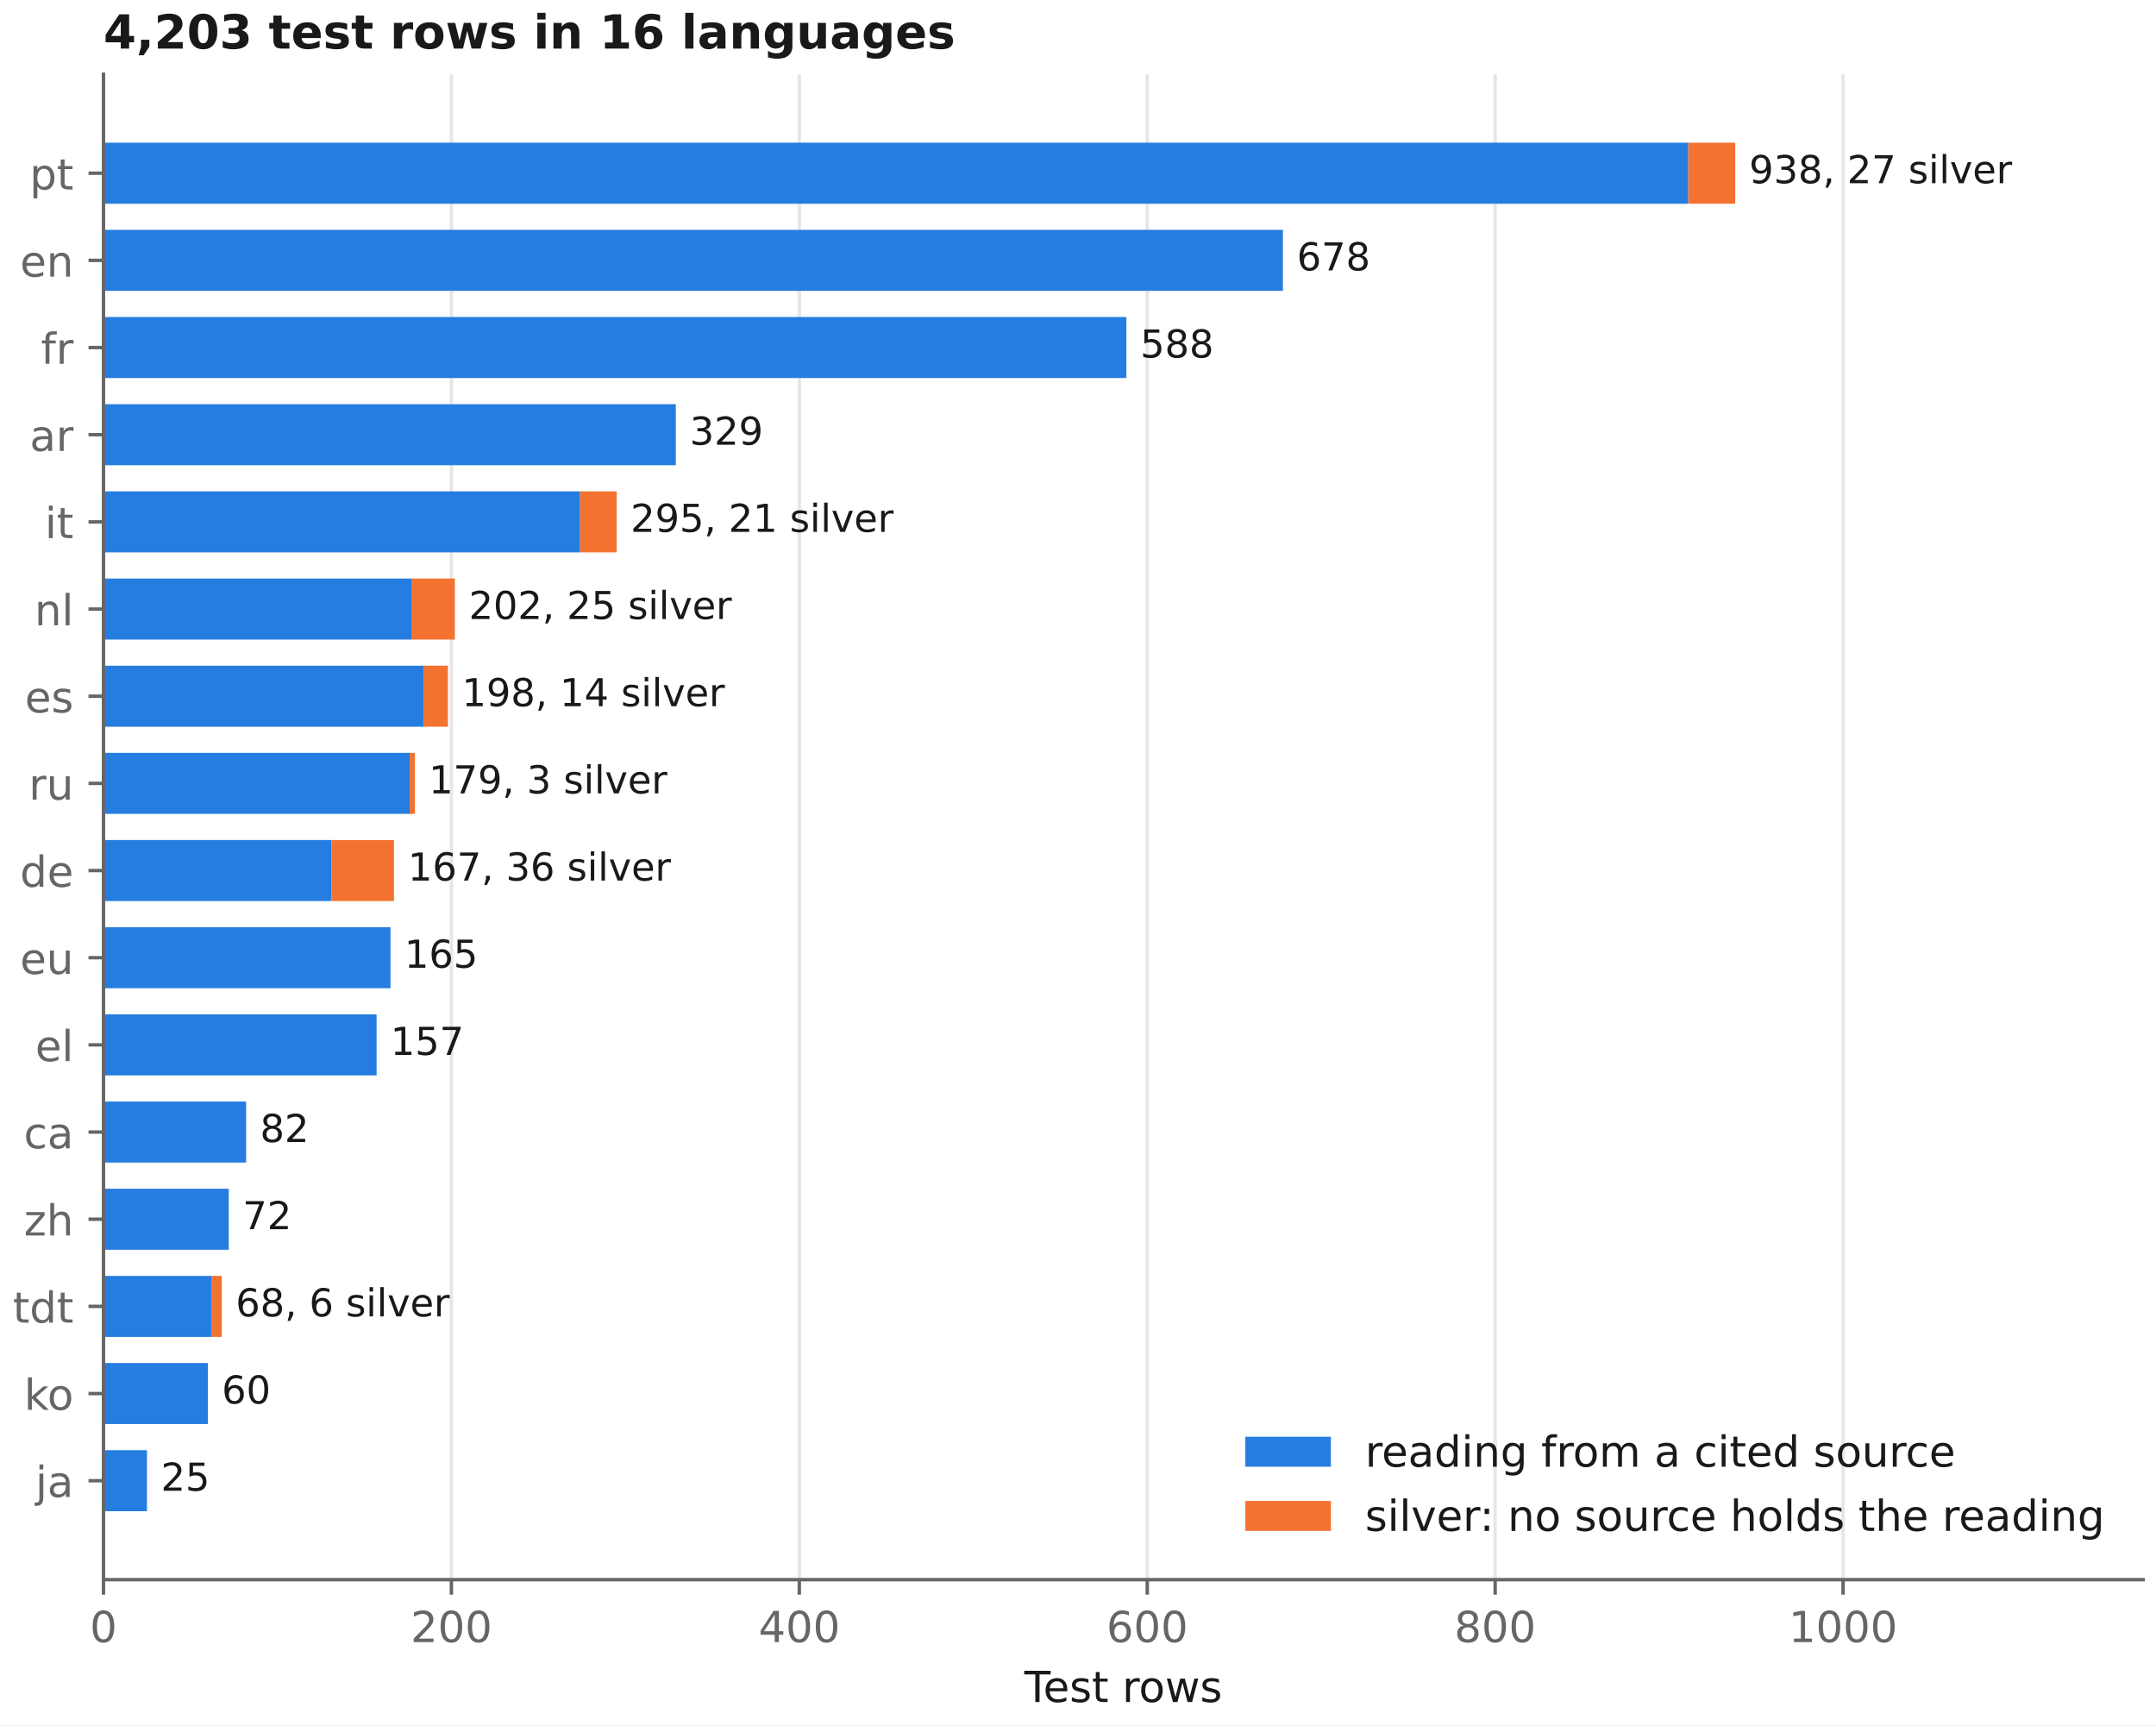
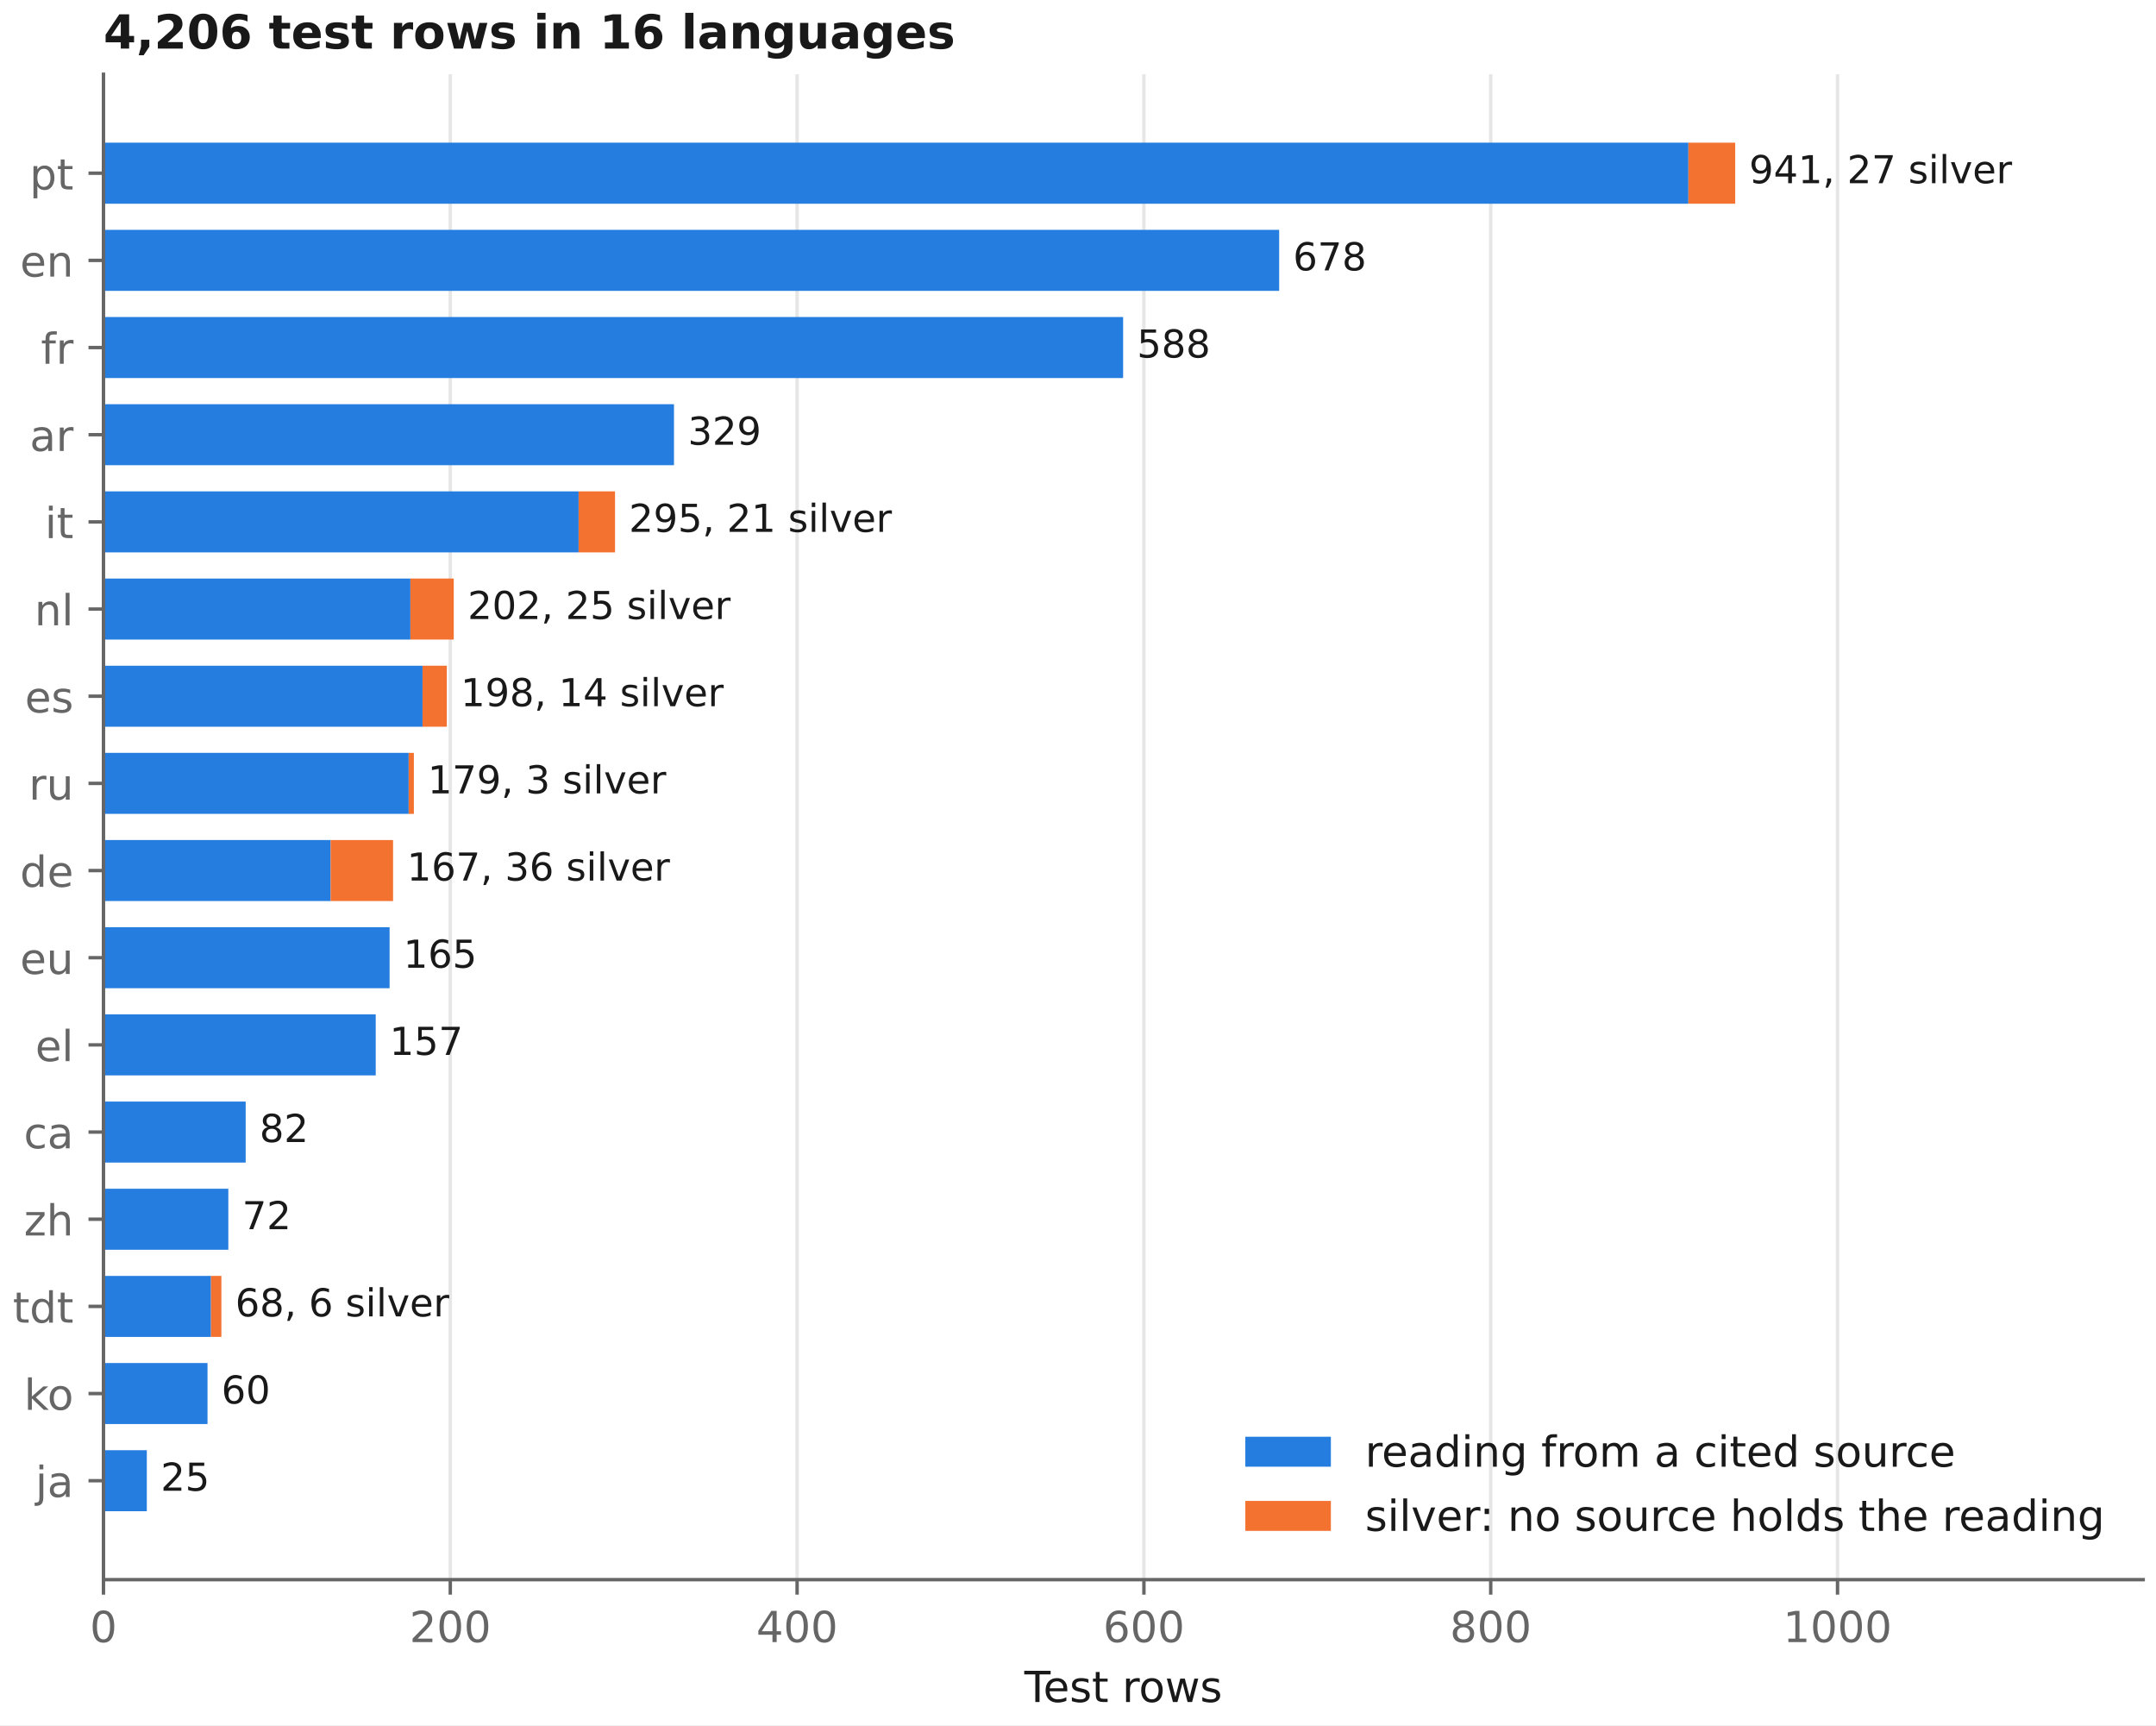
<svg xmlns="http://www.w3.org/2000/svg" xmlns:xlink="http://www.w3.org/1999/xlink" width="504pt" height="403.2pt" viewBox="0 0 504 403.2" version="1.1">
  <defs>
    <style type="text/css">*{stroke-linejoin: round; stroke-linecap: butt}</style>
  </defs>
  <g id="figure_1">
    <g id="patch_1">
      <path d="M 0 403.2  L 504 403.2  L 504 0  L 0 0  z " style="fill: #ffffff" />
    </g>
    <g id="axes_1">
      <g id="patch_2">
        <path d="M 24.189 369.2  L 501 369.2  L 501 17.359  L 24.189 17.359  z " style="fill: #ffffff" />
      </g>
      <g id="matplotlib.axis_1">
        <g id="xtick_1">
          <g id="line2d_1">
-             <path d="M 24.189 369.2  L 24.189 17.359  " clip-path="url(#pc257450eb6)" style="fill: none; stroke: #e6e6e6; stroke-width: 0.8; stroke-linecap: square" />
+             <path d="M 24.189 369.2  L 24.189 17.359  " clip-path="url(#paf723ce318)" style="fill: none; stroke: #e6e6e6; stroke-width: 0.8; stroke-linecap: square" />
          </g>
          <g id="line2d_2">
            <defs>
              <path id="m0db574f044" d="M 0 0  L 0 3.5  " style="stroke: #666666; stroke-width: 0.8" />
            </defs>
            <g>
              <use xlink:href="#m0db574f044" x="24.189" y="369.2" style="fill: #666666; stroke: #666666; stroke-width: 0.8" />
            </g>
          </g>
          <g id="text_1">
            <text style="font-size: 10px; font-family: 'DejaVu Sans', 'Bitstream Vera Sans', 'Computer Modern Sans Serif', 'Lucida Grande', 'Verdana', 'Geneva', 'Lucid', 'Arial', 'Helvetica', 'Avant Garde', sans-serif; text-anchor: middle; fill: #666666" x="24.189" y="383.797" transform="rotate(-0 24.1893 383.7974)">0</text>
          </g>
        </g>
        <g id="xtick_2">
          <g id="line2d_3">
-             <path d="M 105.522 369.2  L 105.522 17.359  " clip-path="url(#pc257450eb6)" style="fill: none; stroke: #e6e6e6; stroke-width: 0.8; stroke-linecap: square" />
+             <path d="M 105.262 369.2  L 105.262 17.359  " clip-path="url(#paf723ce318)" style="fill: none; stroke: #e6e6e6; stroke-width: 0.8; stroke-linecap: square" />
          </g>
          <g id="line2d_4">
            <g>
-               <use xlink:href="#m0db574f044" x="105.522" y="369.2" style="fill: #666666; stroke: #666666; stroke-width: 0.8" />
+               <use xlink:href="#m0db574f044" x="105.262" y="369.2" style="fill: #666666; stroke: #666666; stroke-width: 0.8" />
            </g>
          </g>
          <g id="text_2">
-             <text style="font-size: 10px; font-family: 'DejaVu Sans', 'Bitstream Vera Sans', 'Computer Modern Sans Serif', 'Lucida Grande', 'Verdana', 'Geneva', 'Lucid', 'Arial', 'Helvetica', 'Avant Garde', sans-serif; text-anchor: middle; fill: #666666" x="105.522" y="383.797" transform="rotate(-0 105.5216 383.7974)">200</text>
+             <text style="font-size: 10px; font-family: 'DejaVu Sans', 'Bitstream Vera Sans', 'Computer Modern Sans Serif', 'Lucida Grande', 'Verdana', 'Geneva', 'Lucid', 'Arial', 'Helvetica', 'Avant Garde', sans-serif; text-anchor: middle; fill: #666666" x="105.262" y="383.797" transform="rotate(-0 105.2623 383.7974)">200</text>
          </g>
        </g>
        <g id="xtick_3">
          <g id="line2d_5">
-             <path d="M 186.854 369.2  L 186.854 17.359  " clip-path="url(#pc257450eb6)" style="fill: none; stroke: #e6e6e6; stroke-width: 0.8; stroke-linecap: square" />
+             <path d="M 186.335 369.2  L 186.335 17.359  " clip-path="url(#paf723ce318)" style="fill: none; stroke: #e6e6e6; stroke-width: 0.8; stroke-linecap: square" />
          </g>
          <g id="line2d_6">
            <g>
-               <use xlink:href="#m0db574f044" x="186.854" y="369.2" style="fill: #666666; stroke: #666666; stroke-width: 0.8" />
+               <use xlink:href="#m0db574f044" x="186.335" y="369.2" style="fill: #666666; stroke: #666666; stroke-width: 0.8" />
            </g>
          </g>
          <g id="text_3">
-             <text style="font-size: 10px; font-family: 'DejaVu Sans', 'Bitstream Vera Sans', 'Computer Modern Sans Serif', 'Lucida Grande', 'Verdana', 'Geneva', 'Lucid', 'Arial', 'Helvetica', 'Avant Garde', sans-serif; text-anchor: middle; fill: #666666" x="186.854" y="383.797" transform="rotate(-0 186.8539 383.7974)">400</text>
+             <text style="font-size: 10px; font-family: 'DejaVu Sans', 'Bitstream Vera Sans', 'Computer Modern Sans Serif', 'Lucida Grande', 'Verdana', 'Geneva', 'Lucid', 'Arial', 'Helvetica', 'Avant Garde', sans-serif; text-anchor: middle; fill: #666666" x="186.335" y="383.797" transform="rotate(-0 186.3353 383.7974)">400</text>
          </g>
        </g>
        <g id="xtick_4">
          <g id="line2d_7">
-             <path d="M 268.186 369.2  L 268.186 17.359  " clip-path="url(#pc257450eb6)" style="fill: none; stroke: #e6e6e6; stroke-width: 0.8; stroke-linecap: square" />
+             <path d="M 267.408 369.2  L 267.408 17.359  " clip-path="url(#paf723ce318)" style="fill: none; stroke: #e6e6e6; stroke-width: 0.8; stroke-linecap: square" />
          </g>
          <g id="line2d_8">
            <g>
-               <use xlink:href="#m0db574f044" x="268.186" y="369.2" style="fill: #666666; stroke: #666666; stroke-width: 0.8" />
+               <use xlink:href="#m0db574f044" x="267.408" y="369.2" style="fill: #666666; stroke: #666666; stroke-width: 0.8" />
            </g>
          </g>
          <g id="text_4">
-             <text style="font-size: 10px; font-family: 'DejaVu Sans', 'Bitstream Vera Sans', 'Computer Modern Sans Serif', 'Lucida Grande', 'Verdana', 'Geneva', 'Lucid', 'Arial', 'Helvetica', 'Avant Garde', sans-serif; text-anchor: middle; fill: #666666" x="268.186" y="383.797" transform="rotate(-0 268.1861 383.7974)">600</text>
+             <text style="font-size: 10px; font-family: 'DejaVu Sans', 'Bitstream Vera Sans', 'Computer Modern Sans Serif', 'Lucida Grande', 'Verdana', 'Geneva', 'Lucid', 'Arial', 'Helvetica', 'Avant Garde', sans-serif; text-anchor: middle; fill: #666666" x="267.408" y="383.797" transform="rotate(-0 267.4082 383.7974)">600</text>
          </g>
        </g>
        <g id="xtick_5">
          <g id="line2d_9">
-             <path d="M 349.518 369.2  L 349.518 17.359  " clip-path="url(#pc257450eb6)" style="fill: none; stroke: #e6e6e6; stroke-width: 0.8; stroke-linecap: square" />
+             <path d="M 348.481 369.2  L 348.481 17.359  " clip-path="url(#paf723ce318)" style="fill: none; stroke: #e6e6e6; stroke-width: 0.8; stroke-linecap: square" />
          </g>
          <g id="line2d_10">
            <g>
-               <use xlink:href="#m0db574f044" x="349.518" y="369.2" style="fill: #666666; stroke: #666666; stroke-width: 0.8" />
+               <use xlink:href="#m0db574f044" x="348.481" y="369.2" style="fill: #666666; stroke: #666666; stroke-width: 0.8" />
            </g>
          </g>
          <g id="text_5">
-             <text style="font-size: 10px; font-family: 'DejaVu Sans', 'Bitstream Vera Sans', 'Computer Modern Sans Serif', 'Lucida Grande', 'Verdana', 'Geneva', 'Lucid', 'Arial', 'Helvetica', 'Avant Garde', sans-serif; text-anchor: middle; fill: #666666" x="349.518" y="383.797" transform="rotate(-0 349.5184 383.7974)">800</text>
+             <text style="font-size: 10px; font-family: 'DejaVu Sans', 'Bitstream Vera Sans', 'Computer Modern Sans Serif', 'Lucida Grande', 'Verdana', 'Geneva', 'Lucid', 'Arial', 'Helvetica', 'Avant Garde', sans-serif; text-anchor: middle; fill: #666666" x="348.481" y="383.797" transform="rotate(-0 348.4812 383.7974)">800</text>
          </g>
        </g>
        <g id="xtick_6">
          <g id="line2d_11">
-             <path d="M 430.851 369.2  L 430.851 17.359  " clip-path="url(#pc257450eb6)" style="fill: none; stroke: #e6e6e6; stroke-width: 0.8; stroke-linecap: square" />
+             <path d="M 429.554 369.2  L 429.554 17.359  " clip-path="url(#paf723ce318)" style="fill: none; stroke: #e6e6e6; stroke-width: 0.8; stroke-linecap: square" />
          </g>
          <g id="line2d_12">
            <g>
-               <use xlink:href="#m0db574f044" x="430.851" y="369.2" style="fill: #666666; stroke: #666666; stroke-width: 0.8" />
+               <use xlink:href="#m0db574f044" x="429.554" y="369.2" style="fill: #666666; stroke: #666666; stroke-width: 0.8" />
            </g>
          </g>
          <g id="text_6">
-             <text style="font-size: 10px; font-family: 'DejaVu Sans', 'Bitstream Vera Sans', 'Computer Modern Sans Serif', 'Lucida Grande', 'Verdana', 'Geneva', 'Lucid', 'Arial', 'Helvetica', 'Avant Garde', sans-serif; text-anchor: middle; fill: #666666" x="430.851" y="383.797" transform="rotate(-0 430.8507 383.7974)">1000</text>
+             <text style="font-size: 10px; font-family: 'DejaVu Sans', 'Bitstream Vera Sans', 'Computer Modern Sans Serif', 'Lucida Grande', 'Verdana', 'Geneva', 'Lucid', 'Arial', 'Helvetica', 'Avant Garde', sans-serif; text-anchor: middle; fill: #666666" x="429.554" y="383.797" transform="rotate(-0 429.5542 383.7974)">1000</text>
          </g>
        </g>
        <g id="text_7">
          <text style="font-size: 10px; font-family: 'DejaVu Sans', 'Bitstream Vera Sans', 'Computer Modern Sans Serif', 'Lucida Grande', 'Verdana', 'Geneva', 'Lucid', 'Arial', 'Helvetica', 'Avant Garde', sans-serif; text-anchor: middle; fill: #191919" x="262.595" y="397.797" transform="rotate(-0 262.5945 397.7974)">Test rows</text>
        </g>
      </g>
      <g id="matplotlib.axis_2">
        <g id="ytick_1">
          <g id="line2d_13">
            <defs>
              <path id="m9a97e96fcf" d="M 0 0  L -3.5 0  " style="stroke: #666666; stroke-width: 0.8" />
            </defs>
            <g>
              <use xlink:href="#m9a97e96fcf" x="24.189" y="346.076" style="fill: #666666; stroke: #666666; stroke-width: 0.8" />
            </g>
          </g>
          <g id="text_8">
            <text style="font-size: 10px; font-family: 'DejaVu Sans', 'Bitstream Vera Sans', 'Computer Modern Sans Serif', 'Lucida Grande', 'Verdana', 'Geneva', 'Lucid', 'Arial', 'Helvetica', 'Avant Garde', sans-serif; text-anchor: end; fill: #666666" x="17.189" y="349.876" transform="rotate(-0 17.1893 349.8757)">ja</text>
          </g>
        </g>
        <g id="ytick_2">
          <g id="line2d_14">
            <g>
              <use xlink:href="#m9a97e96fcf" x="24.189" y="325.703" style="fill: #666666; stroke: #666666; stroke-width: 0.8" />
            </g>
          </g>
          <g id="text_9">
            <text style="font-size: 10px; font-family: 'DejaVu Sans', 'Bitstream Vera Sans', 'Computer Modern Sans Serif', 'Lucida Grande', 'Verdana', 'Geneva', 'Lucid', 'Arial', 'Helvetica', 'Avant Garde', sans-serif; text-anchor: end; fill: #666666" x="17.189" y="329.503" transform="rotate(-0 17.1893 329.5027)">ko</text>
          </g>
        </g>
        <g id="ytick_3">
          <g id="line2d_15">
            <g>
              <use xlink:href="#m9a97e96fcf" x="24.189" y="305.33" style="fill: #666666; stroke: #666666; stroke-width: 0.8" />
            </g>
          </g>
          <g id="text_10">
            <text style="font-size: 10px; font-family: 'DejaVu Sans', 'Bitstream Vera Sans', 'Computer Modern Sans Serif', 'Lucida Grande', 'Verdana', 'Geneva', 'Lucid', 'Arial', 'Helvetica', 'Avant Garde', sans-serif; text-anchor: end; fill: #666666" x="17.189" y="309.13" transform="rotate(-0 17.1893 309.1297)">tdt</text>
          </g>
        </g>
        <g id="ytick_4">
          <g id="line2d_16">
            <g>
              <use xlink:href="#m9a97e96fcf" x="24.189" y="284.958" style="fill: #666666; stroke: #666666; stroke-width: 0.8" />
            </g>
          </g>
          <g id="text_11">
            <text style="font-size: 10px; font-family: 'DejaVu Sans', 'Bitstream Vera Sans', 'Computer Modern Sans Serif', 'Lucida Grande', 'Verdana', 'Geneva', 'Lucid', 'Arial', 'Helvetica', 'Avant Garde', sans-serif; text-anchor: end; fill: #666666" x="17.189" y="288.757" transform="rotate(-0 17.1893 288.7567)">zh</text>
          </g>
        </g>
        <g id="ytick_5">
          <g id="line2d_17">
            <g>
              <use xlink:href="#m9a97e96fcf" x="24.189" y="264.585" style="fill: #666666; stroke: #666666; stroke-width: 0.8" />
            </g>
          </g>
          <g id="text_12">
            <text style="font-size: 10px; font-family: 'DejaVu Sans', 'Bitstream Vera Sans', 'Computer Modern Sans Serif', 'Lucida Grande', 'Verdana', 'Geneva', 'Lucid', 'Arial', 'Helvetica', 'Avant Garde', sans-serif; text-anchor: end; fill: #666666" x="17.189" y="268.383" transform="rotate(-0 17.1893 268.3834)">ca</text>
          </g>
        </g>
        <g id="ytick_6">
          <g id="line2d_18">
            <g>
              <use xlink:href="#m9a97e96fcf" x="24.189" y="244.212" style="fill: #666666; stroke: #666666; stroke-width: 0.8" />
            </g>
          </g>
          <g id="text_13">
            <text style="font-size: 10px; font-family: 'DejaVu Sans', 'Bitstream Vera Sans', 'Computer Modern Sans Serif', 'Lucida Grande', 'Verdana', 'Geneva', 'Lucid', 'Arial', 'Helvetica', 'Avant Garde', sans-serif; text-anchor: end; fill: #666666" x="17.189" y="248.011" transform="rotate(-0 17.1893 248.0108)">el</text>
          </g>
        </g>
        <g id="ytick_7">
          <g id="line2d_19">
            <g>
              <use xlink:href="#m9a97e96fcf" x="24.189" y="223.839" style="fill: #666666; stroke: #666666; stroke-width: 0.8" />
            </g>
          </g>
          <g id="text_14">
            <text style="font-size: 10px; font-family: 'DejaVu Sans', 'Bitstream Vera Sans', 'Computer Modern Sans Serif', 'Lucida Grande', 'Verdana', 'Geneva', 'Lucid', 'Arial', 'Helvetica', 'Avant Garde', sans-serif; text-anchor: end; fill: #666666" x="17.189" y="227.637" transform="rotate(-0 17.1893 227.6374)">eu</text>
          </g>
        </g>
        <g id="ytick_8">
          <g id="line2d_20">
            <g>
              <use xlink:href="#m9a97e96fcf" x="24.189" y="203.466" style="fill: #666666; stroke: #666666; stroke-width: 0.8" />
            </g>
          </g>
          <g id="text_15">
            <text style="font-size: 10px; font-family: 'DejaVu Sans', 'Bitstream Vera Sans', 'Computer Modern Sans Serif', 'Lucida Grande', 'Verdana', 'Geneva', 'Lucid', 'Arial', 'Helvetica', 'Avant Garde', sans-serif; text-anchor: end; fill: #666666" x="17.189" y="207.265" transform="rotate(-0 17.1893 207.2648)">de</text>
          </g>
        </g>
        <g id="ytick_9">
          <g id="line2d_21">
            <g>
              <use xlink:href="#m9a97e96fcf" x="24.189" y="183.093" style="fill: #666666; stroke: #666666; stroke-width: 0.8" />
            </g>
          </g>
          <g id="text_16">
            <text style="font-size: 10px; font-family: 'DejaVu Sans', 'Bitstream Vera Sans', 'Computer Modern Sans Serif', 'Lucida Grande', 'Verdana', 'Geneva', 'Lucid', 'Arial', 'Helvetica', 'Avant Garde', sans-serif; text-anchor: end; fill: #666666" x="17.189" y="186.891" transform="rotate(-0 17.1893 186.8915)">ru</text>
          </g>
        </g>
        <g id="ytick_10">
          <g id="line2d_22">
            <g>
              <use xlink:href="#m9a97e96fcf" x="24.189" y="162.72" style="fill: #666666; stroke: #666666; stroke-width: 0.8" />
            </g>
          </g>
          <g id="text_17">
            <text style="font-size: 10px; font-family: 'DejaVu Sans', 'Bitstream Vera Sans', 'Computer Modern Sans Serif', 'Lucida Grande', 'Verdana', 'Geneva', 'Lucid', 'Arial', 'Helvetica', 'Avant Garde', sans-serif; text-anchor: end; fill: #666666" x="17.189" y="166.519" transform="rotate(-0 17.1893 166.5185)">es</text>
          </g>
        </g>
        <g id="ytick_11">
          <g id="line2d_23">
            <g>
              <use xlink:href="#m9a97e96fcf" x="24.189" y="142.347" style="fill: #666666; stroke: #666666; stroke-width: 0.8" />
            </g>
          </g>
          <g id="text_18">
            <text style="font-size: 10px; font-family: 'DejaVu Sans', 'Bitstream Vera Sans', 'Computer Modern Sans Serif', 'Lucida Grande', 'Verdana', 'Geneva', 'Lucid', 'Arial', 'Helvetica', 'Avant Garde', sans-serif; text-anchor: end; fill: #666666" x="17.189" y="146.146" transform="rotate(-0 17.1893 146.1459)">nl</text>
          </g>
        </g>
        <g id="ytick_12">
          <g id="line2d_24">
            <g>
              <use xlink:href="#m9a97e96fcf" x="24.189" y="121.974" style="fill: #666666; stroke: #666666; stroke-width: 0.8" />
            </g>
          </g>
          <g id="text_19">
            <text style="font-size: 10px; font-family: 'DejaVu Sans', 'Bitstream Vera Sans', 'Computer Modern Sans Serif', 'Lucida Grande', 'Verdana', 'Geneva', 'Lucid', 'Arial', 'Helvetica', 'Avant Garde', sans-serif; text-anchor: end; fill: #666666" x="17.189" y="125.773" transform="rotate(-0 17.1893 125.773)">it</text>
          </g>
        </g>
        <g id="ytick_13">
          <g id="line2d_25">
            <g>
              <use xlink:href="#m9a97e96fcf" x="24.189" y="101.601" style="fill: #666666; stroke: #666666; stroke-width: 0.8" />
            </g>
          </g>
          <g id="text_20">
            <text style="font-size: 10px; font-family: 'DejaVu Sans', 'Bitstream Vera Sans', 'Computer Modern Sans Serif', 'Lucida Grande', 'Verdana', 'Geneva', 'Lucid', 'Arial', 'Helvetica', 'Avant Garde', sans-serif; text-anchor: end; fill: #666666" x="17.189" y="105.4" transform="rotate(-0 17.1893 105.3996)">ar</text>
          </g>
        </g>
        <g id="ytick_14">
          <g id="line2d_26">
            <g>
              <use xlink:href="#m9a97e96fcf" x="24.189" y="81.228" style="fill: #666666; stroke: #666666; stroke-width: 0.8" />
            </g>
          </g>
          <g id="text_21">
            <text style="font-size: 10px; font-family: 'DejaVu Sans', 'Bitstream Vera Sans', 'Computer Modern Sans Serif', 'Lucida Grande', 'Verdana', 'Geneva', 'Lucid', 'Arial', 'Helvetica', 'Avant Garde', sans-serif; text-anchor: end; fill: #666666" x="17.189" y="85.027" transform="rotate(-0 17.1893 85.02701)">fr</text>
          </g>
        </g>
        <g id="ytick_15">
          <g id="line2d_27">
            <g>
              <use xlink:href="#m9a97e96fcf" x="24.189" y="60.855" style="fill: #666666; stroke: #666666; stroke-width: 0.8" />
            </g>
          </g>
          <g id="text_22">
            <text style="font-size: 10px; font-family: 'DejaVu Sans', 'Bitstream Vera Sans', 'Computer Modern Sans Serif', 'Lucida Grande', 'Verdana', 'Geneva', 'Lucid', 'Arial', 'Helvetica', 'Avant Garde', sans-serif; text-anchor: end; fill: #666666" x="17.189" y="64.654" transform="rotate(-0 17.1893 64.65365)">en</text>
          </g>
        </g>
        <g id="ytick_16">
          <g id="line2d_28">
            <g>
              <use xlink:href="#m9a97e96fcf" x="24.189" y="40.482" style="fill: #666666; stroke: #666666; stroke-width: 0.8" />
            </g>
          </g>
          <g id="text_23">
            <text style="font-size: 10px; font-family: 'DejaVu Sans', 'Bitstream Vera Sans', 'Computer Modern Sans Serif', 'Lucida Grande', 'Verdana', 'Geneva', 'Lucid', 'Arial', 'Helvetica', 'Avant Garde', sans-serif; text-anchor: end; fill: #666666" x="17.189" y="44.281" transform="rotate(-0 17.1893 44.28067)">pt</text>
          </g>
        </g>
      </g>
      <g id="patch_3">
-         <path d="M 24.189 353.207  L 34.356 353.207  L 34.356 338.946  L 24.189 338.946  z " clip-path="url(#pc257450eb6)" style="fill: #257de0" />
+         <path d="M 24.189 353.207  L 34.323 353.207  L 34.323 338.946  L 24.189 338.946  z " clip-path="url(#paf723ce318)" style="fill: #257de0" />
      </g>
      <g id="patch_4">
-         <path d="M 24.189 332.834  L 48.589 332.834  L 48.589 318.573  L 24.189 318.573  z " clip-path="url(#pc257450eb6)" style="fill: #257de0" />
+         <path d="M 24.189 332.834  L 48.511 332.834  L 48.511 318.573  L 24.189 318.573  z " clip-path="url(#paf723ce318)" style="fill: #257de0" />
      </g>
      <g id="patch_5">
-         <path d="M 24.189 312.461  L 49.402 312.461  L 49.402 298.2  L 24.189 298.2  z " clip-path="url(#pc257450eb6)" style="fill: #257de0" />
+         <path d="M 24.189 312.461  L 49.322 312.461  L 49.322 298.2  L 24.189 298.2  z " clip-path="url(#paf723ce318)" style="fill: #257de0" />
      </g>
      <g id="patch_6">
-         <path d="M 24.189 292.088  L 53.469 292.088  L 53.469 277.827  L 24.189 277.827  z " clip-path="url(#pc257450eb6)" style="fill: #257de0" />
+         <path d="M 24.189 292.088  L 53.376 292.088  L 53.376 277.827  L 24.189 277.827  z " clip-path="url(#paf723ce318)" style="fill: #257de0" />
      </g>
      <g id="patch_7">
-         <path d="M 24.189 271.715  L 57.536 271.715  L 57.536 257.454  L 24.189 257.454  z " clip-path="url(#pc257450eb6)" style="fill: #257de0" />
+         <path d="M 24.189 271.715  L 57.429 271.715  L 57.429 257.454  L 24.189 257.454  z " clip-path="url(#paf723ce318)" style="fill: #257de0" />
      </g>
      <g id="patch_8">
-         <path d="M 24.189 251.342  L 88.035 251.342  L 88.035 237.081  L 24.189 237.081  z " clip-path="url(#pc257450eb6)" style="fill: #257de0" />
+         <path d="M 24.189 251.342  L 87.832 251.342  L 87.832 237.081  L 24.189 237.081  z " clip-path="url(#paf723ce318)" style="fill: #257de0" />
      </g>
      <g id="patch_9">
-         <path d="M 24.189 230.969  L 91.288 230.969  L 91.288 216.708  L 24.189 216.708  z " clip-path="url(#pc257450eb6)" style="fill: #257de0" />
+         <path d="M 24.189 230.969  L 91.075 230.969  L 91.075 216.708  L 24.189 216.708  z " clip-path="url(#paf723ce318)" style="fill: #257de0" />
      </g>
      <g id="patch_10">
-         <path d="M 24.189 210.596  L 77.462 210.596  L 77.462 196.335  L 24.189 196.335  z " clip-path="url(#pc257450eb6)" style="fill: #257de0" />
+         <path d="M 24.189 210.596  L 77.292 210.596  L 77.292 196.335  L 24.189 196.335  z " clip-path="url(#paf723ce318)" style="fill: #257de0" />
      </g>
      <g id="patch_11">
-         <path d="M 24.189 190.223  L 95.762 190.223  L 95.762 175.962  L 24.189 175.962  z " clip-path="url(#pc257450eb6)" style="fill: #257de0" />
+         <path d="M 24.189 190.223  L 95.534 190.223  L 95.534 175.962  L 24.189 175.962  z " clip-path="url(#paf723ce318)" style="fill: #257de0" />
      </g>
      <g id="patch_12">
-         <path d="M 24.189 169.85  L 99.015 169.85  L 99.015 155.589  L 24.189 155.589  z " clip-path="url(#pc257450eb6)" style="fill: #257de0" />
+         <path d="M 24.189 169.85  L 98.776 169.85  L 98.776 155.589  L 24.189 155.589  z " clip-path="url(#paf723ce318)" style="fill: #257de0" />
      </g>
      <g id="patch_13">
-         <path d="M 24.189 149.477  L 96.168 149.477  L 96.168 135.216  L 24.189 135.216  z " clip-path="url(#pc257450eb6)" style="fill: #257de0" />
+         <path d="M 24.189 149.477  L 95.939 149.477  L 95.939 135.216  L 24.189 135.216  z " clip-path="url(#paf723ce318)" style="fill: #257de0" />
      </g>
      <g id="patch_14">
-         <path d="M 24.189 129.104  L 135.615 129.104  L 135.615 114.843  L 24.189 114.843  z " clip-path="url(#pc257450eb6)" style="fill: #257de0" />
+         <path d="M 24.189 129.104  L 135.259 129.104  L 135.259 114.843  L 24.189 114.843  z " clip-path="url(#paf723ce318)" style="fill: #257de0" />
      </g>
      <g id="patch_15">
-         <path d="M 24.189 108.731  L 157.981 108.731  L 157.981 94.47  L 24.189 94.47  z " clip-path="url(#pc257450eb6)" style="fill: #257de0" />
+         <path d="M 24.189 108.731  L 157.554 108.731  L 157.554 94.47  L 24.189 94.47  z " clip-path="url(#paf723ce318)" style="fill: #257de0" />
      </g>
      <g id="patch_16">
-         <path d="M 24.189 88.358  L 263.306 88.358  L 263.306 74.097  L 24.189 74.097  z " clip-path="url(#pc257450eb6)" style="fill: #257de0" />
+         <path d="M 24.189 88.358  L 262.544 88.358  L 262.544 74.097  L 24.189 74.097  z " clip-path="url(#paf723ce318)" style="fill: #257de0" />
      </g>
      <g id="patch_17">
-         <path d="M 24.189 67.985  L 299.906 67.985  L 299.906 53.724  L 24.189 53.724  z " clip-path="url(#pc257450eb6)" style="fill: #257de0" />
+         <path d="M 24.189 67.985  L 299.027 67.985  L 299.027 53.724  L 24.189 53.724  z " clip-path="url(#paf723ce318)" style="fill: #257de0" />
      </g>
      <g id="patch_18">
-         <path d="M 24.189 47.612  L 394.658 47.612  L 394.658 33.351  L 24.189 33.351  z " clip-path="url(#pc257450eb6)" style="fill: #257de0" />
+         <path d="M 24.189 47.612  L 394.693 47.612  L 394.693 33.351  L 24.189 33.351  z " clip-path="url(#paf723ce318)" style="fill: #257de0" />
      </g>
      <g id="patch_19">
-         <path d="M 34.356 353.207  L 34.356 353.207  L 34.356 338.946  L 34.356 338.946  z " clip-path="url(#pc257450eb6)" style="fill: #f47230" />
+         <path d="M 34.323 353.207  L 34.323 353.207  L 34.323 338.946  L 34.323 338.946  z " clip-path="url(#paf723ce318)" style="fill: #f47230" />
      </g>
      <g id="patch_20">
-         <path d="M 48.589 332.834  L 48.589 332.834  L 48.589 318.573  L 48.589 318.573  z " clip-path="url(#pc257450eb6)" style="fill: #f47230" />
+         <path d="M 48.511 332.834  L 48.511 332.834  L 48.511 318.573  L 48.511 318.573  z " clip-path="url(#paf723ce318)" style="fill: #f47230" />
      </g>
      <g id="patch_21">
-         <path d="M 49.402 312.461  L 51.842 312.461  L 51.842 298.2  L 49.402 298.2  z " clip-path="url(#pc257450eb6)" style="fill: #f47230" />
+         <path d="M 49.322 312.461  L 51.754 312.461  L 51.754 298.2  L 49.322 298.2  z " clip-path="url(#paf723ce318)" style="fill: #f47230" />
      </g>
      <g id="patch_22">
-         <path d="M 53.469 292.088  L 53.469 292.088  L 53.469 277.827  L 53.469 277.827  z " clip-path="url(#pc257450eb6)" style="fill: #f47230" />
+         <path d="M 53.376 292.088  L 53.376 292.088  L 53.376 277.827  L 53.376 277.827  z " clip-path="url(#paf723ce318)" style="fill: #f47230" />
      </g>
      <g id="patch_23">
-         <path d="M 57.536 271.715  L 57.536 271.715  L 57.536 257.454  L 57.536 257.454  z " clip-path="url(#pc257450eb6)" style="fill: #f47230" />
+         <path d="M 57.429 271.715  L 57.429 271.715  L 57.429 257.454  L 57.429 257.454  z " clip-path="url(#paf723ce318)" style="fill: #f47230" />
      </g>
      <g id="patch_24">
-         <path d="M 88.035 251.342  L 88.035 251.342  L 88.035 237.081  L 88.035 237.081  z " clip-path="url(#pc257450eb6)" style="fill: #f47230" />
+         <path d="M 87.832 251.342  L 87.832 251.342  L 87.832 237.081  L 87.832 237.081  z " clip-path="url(#paf723ce318)" style="fill: #f47230" />
      </g>
      <g id="patch_25">
-         <path d="M 91.288 230.969  L 91.288 230.969  L 91.288 216.708  L 91.288 216.708  z " clip-path="url(#pc257450eb6)" style="fill: #f47230" />
+         <path d="M 91.075 230.969  L 91.075 230.969  L 91.075 216.708  L 91.075 216.708  z " clip-path="url(#paf723ce318)" style="fill: #f47230" />
      </g>
      <g id="patch_26">
-         <path d="M 77.462 210.596  L 92.102 210.596  L 92.102 196.335  L 77.462 196.335  z " clip-path="url(#pc257450eb6)" style="fill: #f47230" />
+         <path d="M 77.292 210.596  L 91.885 210.596  L 91.885 196.335  L 77.292 196.335  z " clip-path="url(#paf723ce318)" style="fill: #f47230" />
      </g>
      <g id="patch_27">
-         <path d="M 95.762 190.223  L 96.982 190.223  L 96.982 175.962  L 95.762 175.962  z " clip-path="url(#pc257450eb6)" style="fill: #f47230" />
+         <path d="M 95.534 190.223  L 96.75 190.223  L 96.75 175.962  L 95.534 175.962  z " clip-path="url(#paf723ce318)" style="fill: #f47230" />
      </g>
      <g id="patch_28">
-         <path d="M 99.015 169.85  L 104.708 169.85  L 104.708 155.589  L 99.015 155.589  z " clip-path="url(#pc257450eb6)" style="fill: #f47230" />
+         <path d="M 98.776 169.85  L 104.452 169.85  L 104.452 155.589  L 98.776 155.589  z " clip-path="url(#paf723ce318)" style="fill: #f47230" />
      </g>
      <g id="patch_29">
-         <path d="M 96.168 149.477  L 106.335 149.477  L 106.335 135.216  L 96.168 135.216  z " clip-path="url(#pc257450eb6)" style="fill: #f47230" />
+         <path d="M 95.939 149.477  L 106.073 149.477  L 106.073 135.216  L 95.939 135.216  z " clip-path="url(#paf723ce318)" style="fill: #f47230" />
      </g>
      <g id="patch_30">
-         <path d="M 135.615 129.104  L 144.154 129.104  L 144.154 114.843  L 135.615 114.843  z " clip-path="url(#pc257450eb6)" style="fill: #f47230" />
+         <path d="M 135.259 129.104  L 143.772 129.104  L 143.772 114.843  L 135.259 114.843  z " clip-path="url(#paf723ce318)" style="fill: #f47230" />
      </g>
      <g id="patch_31">
-         <path d="M 157.981 108.731  L 157.981 108.731  L 157.981 94.47  L 157.981 94.47  z " clip-path="url(#pc257450eb6)" style="fill: #f47230" />
+         <path d="M 157.554 108.731  L 157.554 108.731  L 157.554 94.47  L 157.554 94.47  z " clip-path="url(#paf723ce318)" style="fill: #f47230" />
      </g>
      <g id="patch_32">
-         <path d="M 263.306 88.358  L 263.306 88.358  L 263.306 74.097  L 263.306 74.097  z " clip-path="url(#pc257450eb6)" style="fill: #f47230" />
+         <path d="M 262.544 88.358  L 262.544 88.358  L 262.544 74.097  L 262.544 74.097  z " clip-path="url(#paf723ce318)" style="fill: #f47230" />
      </g>
      <g id="patch_33">
-         <path d="M 299.906 67.985  L 299.906 67.985  L 299.906 53.724  L 299.906 53.724  z " clip-path="url(#pc257450eb6)" style="fill: #f47230" />
+         <path d="M 299.027 67.985  L 299.027 67.985  L 299.027 53.724  L 299.027 53.724  z " clip-path="url(#paf723ce318)" style="fill: #f47230" />
      </g>
      <g id="patch_34">
-         <path d="M 394.658 47.612  L 405.638 47.612  L 405.638 33.351  L 394.658 33.351  z " clip-path="url(#pc257450eb6)" style="fill: #f47230" />
+         <path d="M 394.693 47.612  L 405.638 47.612  L 405.638 33.351  L 394.693 33.351  z " clip-path="url(#paf723ce318)" style="fill: #f47230" />
      </g>
      <g id="patch_35">
        <path d="M 24.189 369.2  L 24.189 17.359  " style="fill: none; stroke: #666666; stroke-width: 0.8; stroke-linejoin: miter; stroke-linecap: square" />
      </g>
      <g id="patch_36">
        <path d="M 24.189 369.2  L 501 369.2  " style="fill: none; stroke: #666666; stroke-width: 0.8; stroke-linejoin: miter; stroke-linecap: square" />
      </g>
      <g id="text_24">
-         <text style="font-size: 9px; font-family: 'DejaVu Sans', 'Bitstream Vera Sans', 'Computer Modern Sans Serif', 'Lucida Grande', 'Verdana', 'Geneva', 'Lucid', 'Arial', 'Helvetica', 'Avant Garde', sans-serif; text-anchor: start; fill: #191919" x="37.609" y="348.414" transform="rotate(-0 37.60913 348.4143)">25</text>
+         <text style="font-size: 9px; font-family: 'DejaVu Sans', 'Bitstream Vera Sans', 'Computer Modern Sans Serif', 'Lucida Grande', 'Verdana', 'Geneva', 'Lucid', 'Arial', 'Helvetica', 'Avant Garde', sans-serif; text-anchor: start; fill: #191919" x="37.566" y="348.414" transform="rotate(-0 37.56634 348.4143)">25</text>
      </g>
      <g id="text_25">
-         <text style="font-size: 9px; font-family: 'DejaVu Sans', 'Bitstream Vera Sans', 'Computer Modern Sans Serif', 'Lucida Grande', 'Verdana', 'Geneva', 'Lucid', 'Arial', 'Helvetica', 'Avant Garde', sans-serif; text-anchor: start; fill: #191919" x="51.842" y="328.041" transform="rotate(-0 51.84228 328.0414)">60</text>
+         <text style="font-size: 9px; font-family: 'DejaVu Sans', 'Bitstream Vera Sans', 'Computer Modern Sans Serif', 'Lucida Grande', 'Verdana', 'Geneva', 'Lucid', 'Arial', 'Helvetica', 'Avant Garde', sans-serif; text-anchor: start; fill: #191919" x="51.754" y="328.041" transform="rotate(-0 51.75411 328.0414)">60</text>
      </g>
      <g id="text_26">
-         <text style="font-size: 9px; font-family: 'DejaVu Sans', 'Bitstream Vera Sans', 'Computer Modern Sans Serif', 'Lucida Grande', 'Verdana', 'Geneva', 'Lucid', 'Arial', 'Helvetica', 'Avant Garde', sans-serif; text-anchor: start; fill: #191919" x="55.096" y="307.669" transform="rotate(-0 55.09557 307.6687)">68, 6 silver</text>
+         <text style="font-size: 9px; font-family: 'DejaVu Sans', 'Bitstream Vera Sans', 'Computer Modern Sans Serif', 'Lucida Grande', 'Verdana', 'Geneva', 'Lucid', 'Arial', 'Helvetica', 'Avant Garde', sans-serif; text-anchor: start; fill: #191919" x="54.997" y="307.669" transform="rotate(-0 54.99703 307.6687)">68, 6 silver</text>
      </g>
      <g id="text_27">
-         <text style="font-size: 9px; font-family: 'DejaVu Sans', 'Bitstream Vera Sans', 'Computer Modern Sans Serif', 'Lucida Grande', 'Verdana', 'Geneva', 'Lucid', 'Arial', 'Helvetica', 'Avant Garde', sans-serif; text-anchor: start; fill: #191919" x="56.722" y="287.295" transform="rotate(-0 56.72221 287.2954)">72</text>
+         <text style="font-size: 9px; font-family: 'DejaVu Sans', 'Bitstream Vera Sans', 'Computer Modern Sans Serif', 'Lucida Grande', 'Verdana', 'Geneva', 'Lucid', 'Arial', 'Helvetica', 'Avant Garde', sans-serif; text-anchor: start; fill: #191919" x="56.618" y="287.295" transform="rotate(-0 56.61849 287.2954)">72</text>
      </g>
      <g id="text_28">
-         <text style="font-size: 9px; font-family: 'DejaVu Sans', 'Bitstream Vera Sans', 'Computer Modern Sans Serif', 'Lucida Grande', 'Verdana', 'Geneva', 'Lucid', 'Arial', 'Helvetica', 'Avant Garde', sans-serif; text-anchor: start; fill: #191919" x="60.789" y="266.922" transform="rotate(-0 60.78883 266.9224)">82</text>
+         <text style="font-size: 9px; font-family: 'DejaVu Sans', 'Bitstream Vera Sans', 'Computer Modern Sans Serif', 'Lucida Grande', 'Verdana', 'Geneva', 'Lucid', 'Arial', 'Helvetica', 'Avant Garde', sans-serif; text-anchor: start; fill: #191919" x="60.672" y="266.922" transform="rotate(-0 60.67214 266.9224)">82</text>
      </g>
      <g id="text_29">
-         <text style="font-size: 9px; font-family: 'DejaVu Sans', 'Bitstream Vera Sans', 'Computer Modern Sans Serif', 'Lucida Grande', 'Verdana', 'Geneva', 'Lucid', 'Arial', 'Helvetica', 'Avant Garde', sans-serif; text-anchor: start; fill: #191919" x="91.288" y="246.549" transform="rotate(-0 91.28843 246.5495)">157</text>
+         <text style="font-size: 9px; font-family: 'DejaVu Sans', 'Bitstream Vera Sans', 'Computer Modern Sans Serif', 'Lucida Grande', 'Verdana', 'Geneva', 'Lucid', 'Arial', 'Helvetica', 'Avant Garde', sans-serif; text-anchor: start; fill: #191919" x="91.075" y="246.549" transform="rotate(-0 91.07451 246.5495)">157</text>
      </g>
      <g id="text_30">
-         <text style="font-size: 9px; font-family: 'DejaVu Sans', 'Bitstream Vera Sans', 'Computer Modern Sans Serif', 'Lucida Grande', 'Verdana', 'Geneva', 'Lucid', 'Arial', 'Helvetica', 'Avant Garde', sans-serif; text-anchor: start; fill: #191919" x="94.542" y="226.176" transform="rotate(-0 94.54172 226.1765)">165</text>
+         <text style="font-size: 9px; font-family: 'DejaVu Sans', 'Bitstream Vera Sans', 'Computer Modern Sans Serif', 'Lucida Grande', 'Verdana', 'Geneva', 'Lucid', 'Arial', 'Helvetica', 'Avant Garde', sans-serif; text-anchor: start; fill: #191919" x="94.317" y="226.176" transform="rotate(-0 94.31743 226.1765)">165</text>
      </g>
      <g id="text_31">
-         <text style="font-size: 9px; font-family: 'DejaVu Sans', 'Bitstream Vera Sans', 'Computer Modern Sans Serif', 'Lucida Grande', 'Verdana', 'Geneva', 'Lucid', 'Arial', 'Helvetica', 'Avant Garde', sans-serif; text-anchor: start; fill: #191919" x="95.355" y="205.804" transform="rotate(-0 95.35504 205.8039)">167, 36 silver</text>
+         <text style="font-size: 9px; font-family: 'DejaVu Sans', 'Bitstream Vera Sans', 'Computer Modern Sans Serif', 'Lucida Grande', 'Verdana', 'Geneva', 'Lucid', 'Arial', 'Helvetica', 'Avant Garde', sans-serif; text-anchor: start; fill: #191919" x="95.128" y="205.804" transform="rotate(-0 95.12816 205.8039)">167, 36 silver</text>
      </g>
      <g id="text_32">
-         <text style="font-size: 9px; font-family: 'DejaVu Sans', 'Bitstream Vera Sans', 'Computer Modern Sans Serif', 'Lucida Grande', 'Verdana', 'Geneva', 'Lucid', 'Arial', 'Helvetica', 'Avant Garde', sans-serif; text-anchor: start; fill: #191919" x="100.235" y="185.431" transform="rotate(-0 100.235 185.4309)">179, 3 silver</text>
+         <text style="font-size: 9px; font-family: 'DejaVu Sans', 'Bitstream Vera Sans', 'Computer Modern Sans Serif', 'Lucida Grande', 'Verdana', 'Geneva', 'Lucid', 'Arial', 'Helvetica', 'Avant Garde', sans-serif; text-anchor: start; fill: #191919" x="99.993" y="185.431" transform="rotate(-0 99.99254 185.4309)">179, 3 silver</text>
      </g>
      <g id="text_33">
-         <text style="font-size: 9px; font-family: 'DejaVu Sans', 'Bitstream Vera Sans', 'Computer Modern Sans Serif', 'Lucida Grande', 'Verdana', 'Geneva', 'Lucid', 'Arial', 'Helvetica', 'Avant Garde', sans-serif; text-anchor: start; fill: #191919" x="107.962" y="165.058" transform="rotate(-0 107.9615 165.0579)">198, 14 silver</text>
+         <text style="font-size: 9px; font-family: 'DejaVu Sans', 'Bitstream Vera Sans', 'Computer Modern Sans Serif', 'Lucida Grande', 'Verdana', 'Geneva', 'Lucid', 'Arial', 'Helvetica', 'Avant Garde', sans-serif; text-anchor: start; fill: #191919" x="107.694" y="165.058" transform="rotate(-0 107.6945 165.0579)">198, 14 silver</text>
      </g>
      <g id="text_34">
-         <text style="font-size: 9px; font-family: 'DejaVu Sans', 'Bitstream Vera Sans', 'Computer Modern Sans Serif', 'Lucida Grande', 'Verdana', 'Geneva', 'Lucid', 'Arial', 'Helvetica', 'Avant Garde', sans-serif; text-anchor: start; fill: #191919" x="109.588" y="144.685" transform="rotate(-0 109.5882 144.685)">202, 25 silver</text>
+         <text style="font-size: 9px; font-family: 'DejaVu Sans', 'Bitstream Vera Sans', 'Computer Modern Sans Serif', 'Lucida Grande', 'Verdana', 'Geneva', 'Lucid', 'Arial', 'Helvetica', 'Avant Garde', sans-serif; text-anchor: start; fill: #191919" x="109.316" y="144.685" transform="rotate(-0 109.3159 144.685)">202, 25 silver</text>
      </g>
      <g id="text_35">
-         <text style="font-size: 9px; font-family: 'DejaVu Sans', 'Bitstream Vera Sans', 'Computer Modern Sans Serif', 'Lucida Grande', 'Verdana', 'Geneva', 'Lucid', 'Arial', 'Helvetica', 'Avant Garde', sans-serif; text-anchor: start; fill: #191919" x="147.408" y="124.312" transform="rotate(-0 147.4077 124.312)">295, 21 silver</text>
+         <text style="font-size: 9px; font-family: 'DejaVu Sans', 'Bitstream Vera Sans', 'Computer Modern Sans Serif', 'Lucida Grande', 'Verdana', 'Geneva', 'Lucid', 'Arial', 'Helvetica', 'Avant Garde', sans-serif; text-anchor: start; fill: #191919" x="147.015" y="124.312" transform="rotate(-0 147.0149 124.312)">295, 21 silver</text>
      </g>
      <g id="text_36">
-         <text style="font-size: 9px; font-family: 'DejaVu Sans', 'Bitstream Vera Sans', 'Computer Modern Sans Serif', 'Lucida Grande', 'Verdana', 'Geneva', 'Lucid', 'Arial', 'Helvetica', 'Avant Garde', sans-serif; text-anchor: start; fill: #191919" x="161.234" y="103.939" transform="rotate(-0 161.2342 103.9387)">329</text>
+         <text style="font-size: 9px; font-family: 'DejaVu Sans', 'Bitstream Vera Sans', 'Computer Modern Sans Serif', 'Lucida Grande', 'Verdana', 'Geneva', 'Lucid', 'Arial', 'Helvetica', 'Avant Garde', sans-serif; text-anchor: start; fill: #191919" x="160.797" y="103.939" transform="rotate(-0 160.7973 103.9387)">329</text>
      </g>
      <g id="text_37">
-         <text style="font-size: 9px; font-family: 'DejaVu Sans', 'Bitstream Vera Sans', 'Computer Modern Sans Serif', 'Lucida Grande', 'Verdana', 'Geneva', 'Lucid', 'Arial', 'Helvetica', 'Avant Garde', sans-serif; text-anchor: start; fill: #191919" x="266.559" y="83.566" transform="rotate(-0 266.5595 83.56568)">588</text>
+         <text style="font-size: 9px; font-family: 'DejaVu Sans', 'Bitstream Vera Sans', 'Computer Modern Sans Serif', 'Lucida Grande', 'Verdana', 'Geneva', 'Lucid', 'Arial', 'Helvetica', 'Avant Garde', sans-serif; text-anchor: start; fill: #191919" x="265.787" y="83.566" transform="rotate(-0 265.7868 83.56568)">588</text>
      </g>
      <g id="text_38">
-         <text style="font-size: 9px; font-family: 'DejaVu Sans', 'Bitstream Vera Sans', 'Computer Modern Sans Serif', 'Lucida Grande', 'Verdana', 'Geneva', 'Lucid', 'Arial', 'Helvetica', 'Avant Garde', sans-serif; text-anchor: start; fill: #191919" x="303.159" y="63.193" transform="rotate(-0 303.159 63.19271)">678</text>
+         <text style="font-size: 9px; font-family: 'DejaVu Sans', 'Bitstream Vera Sans', 'Computer Modern Sans Serif', 'Lucida Grande', 'Verdana', 'Geneva', 'Lucid', 'Arial', 'Helvetica', 'Avant Garde', sans-serif; text-anchor: start; fill: #191919" x="302.27" y="63.193" transform="rotate(-0 302.2696 63.19271)">678</text>
      </g>
      <g id="text_39">
-         <text style="font-size: 9px; font-family: 'DejaVu Sans', 'Bitstream Vera Sans', 'Computer Modern Sans Serif', 'Lucida Grande', 'Verdana', 'Geneva', 'Lucid', 'Arial', 'Helvetica', 'Avant Garde', sans-serif; text-anchor: start; fill: #191919" x="408.891" y="42.82" transform="rotate(-0 408.891 42.82009)">938, 27 silver</text>
+         <text style="font-size: 9px; font-family: 'DejaVu Sans', 'Bitstream Vera Sans', 'Computer Modern Sans Serif', 'Lucida Grande', 'Verdana', 'Geneva', 'Lucid', 'Arial', 'Helvetica', 'Avant Garde', sans-serif; text-anchor: start; fill: #191919" x="408.881" y="42.82" transform="rotate(-0 408.8806 42.82009)">941, 27 silver</text>
      </g>
      <g id="text_40">
-         <text style="font-weight: 700; font-size: 11px; font-family: 'DejaVu Sans', 'Bitstream Vera Sans', 'Computer Modern Sans Serif', 'Lucida Grande', 'Verdana', 'Geneva', 'Lucid', 'Arial', 'Helvetica', 'Avant Garde', sans-serif; text-anchor: start; fill: #191919" x="24.189" y="11.359" transform="rotate(-0 24.1893 11.35852)">4,203 test rows in 16 languages</text>
+         <text style="font-weight: 700; font-size: 11px; font-family: 'DejaVu Sans', 'Bitstream Vera Sans', 'Computer Modern Sans Serif', 'Lucida Grande', 'Verdana', 'Geneva', 'Lucid', 'Arial', 'Helvetica', 'Avant Garde', sans-serif; text-anchor: start; fill: #191919" x="24.189" y="11.359" transform="rotate(-0 24.1893 11.35852)">4,206 test rows in 16 languages</text>
      </g>
      <g id="legend_1">
        <g id="patch_37">
          <path d="M 291.115 342.797  L 311.115 342.797  L 311.115 335.797  L 291.115 335.797  z " style="fill: #257de0" />
        </g>
        <g id="text_41">
          <text style="font-size: 10px; font-family: 'DejaVu Sans', 'Bitstream Vera Sans', 'Computer Modern Sans Serif', 'Lucida Grande', 'Verdana', 'Geneva', 'Lucid', 'Arial', 'Helvetica', 'Avant Garde', sans-serif; text-anchor: start; fill: #191919" x="319.115" y="342.797" transform="rotate(-0 319.1154 342.7966)">reading from a cited source</text>
        </g>
        <g id="patch_38">
          <path d="M 291.115 357.797  L 311.115 357.797  L 311.115 350.797  L 291.115 350.797  z " style="fill: #f47230" />
        </g>
        <g id="text_42">
          <text style="font-size: 10px; font-family: 'DejaVu Sans', 'Bitstream Vera Sans', 'Computer Modern Sans Serif', 'Lucida Grande', 'Verdana', 'Geneva', 'Lucid', 'Arial', 'Helvetica', 'Avant Garde', sans-serif; text-anchor: start; fill: #191919" x="319.115" y="357.797" transform="rotate(-0 319.1154 357.7974)">silver: no source holds the reading</text>
        </g>
      </g>
    </g>
  </g>
  <defs>
-     <clipPath id="pc257450eb6">
+     <clipPath id="paf723ce318">
      <rect x="24.189" y="17.359" width="476.81" height="351.841" />
    </clipPath>
  </defs>
</svg>
